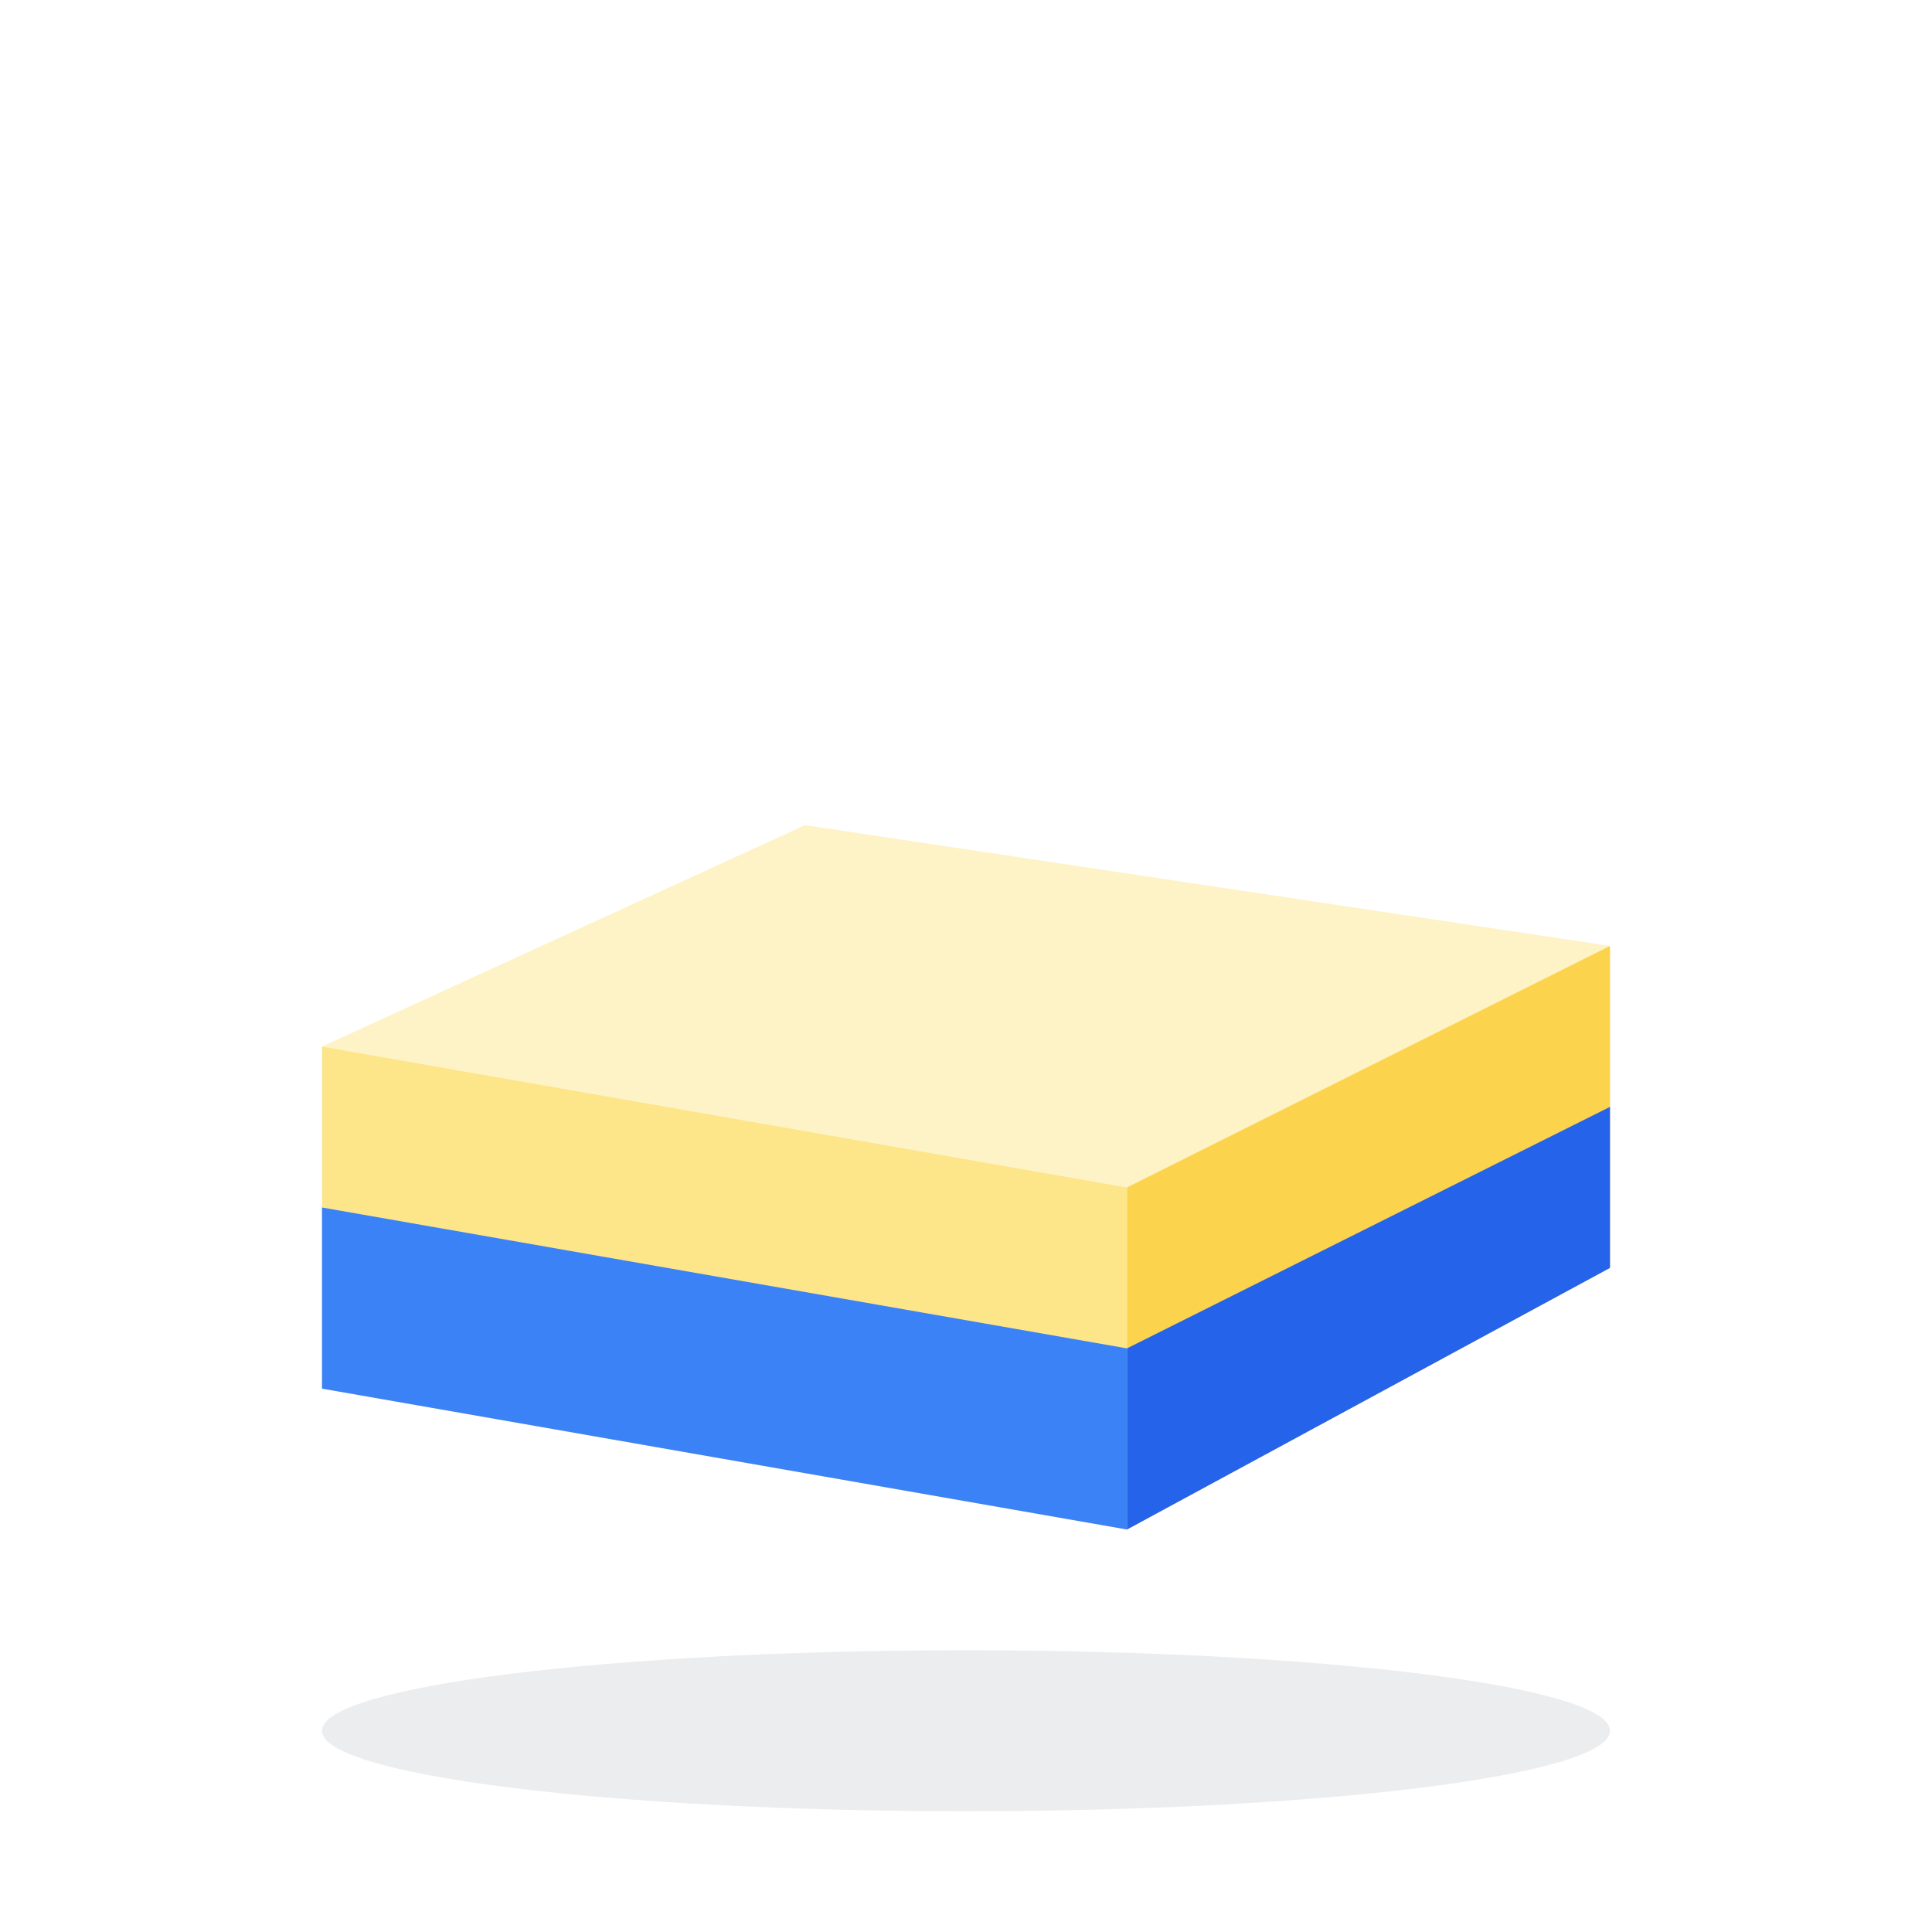
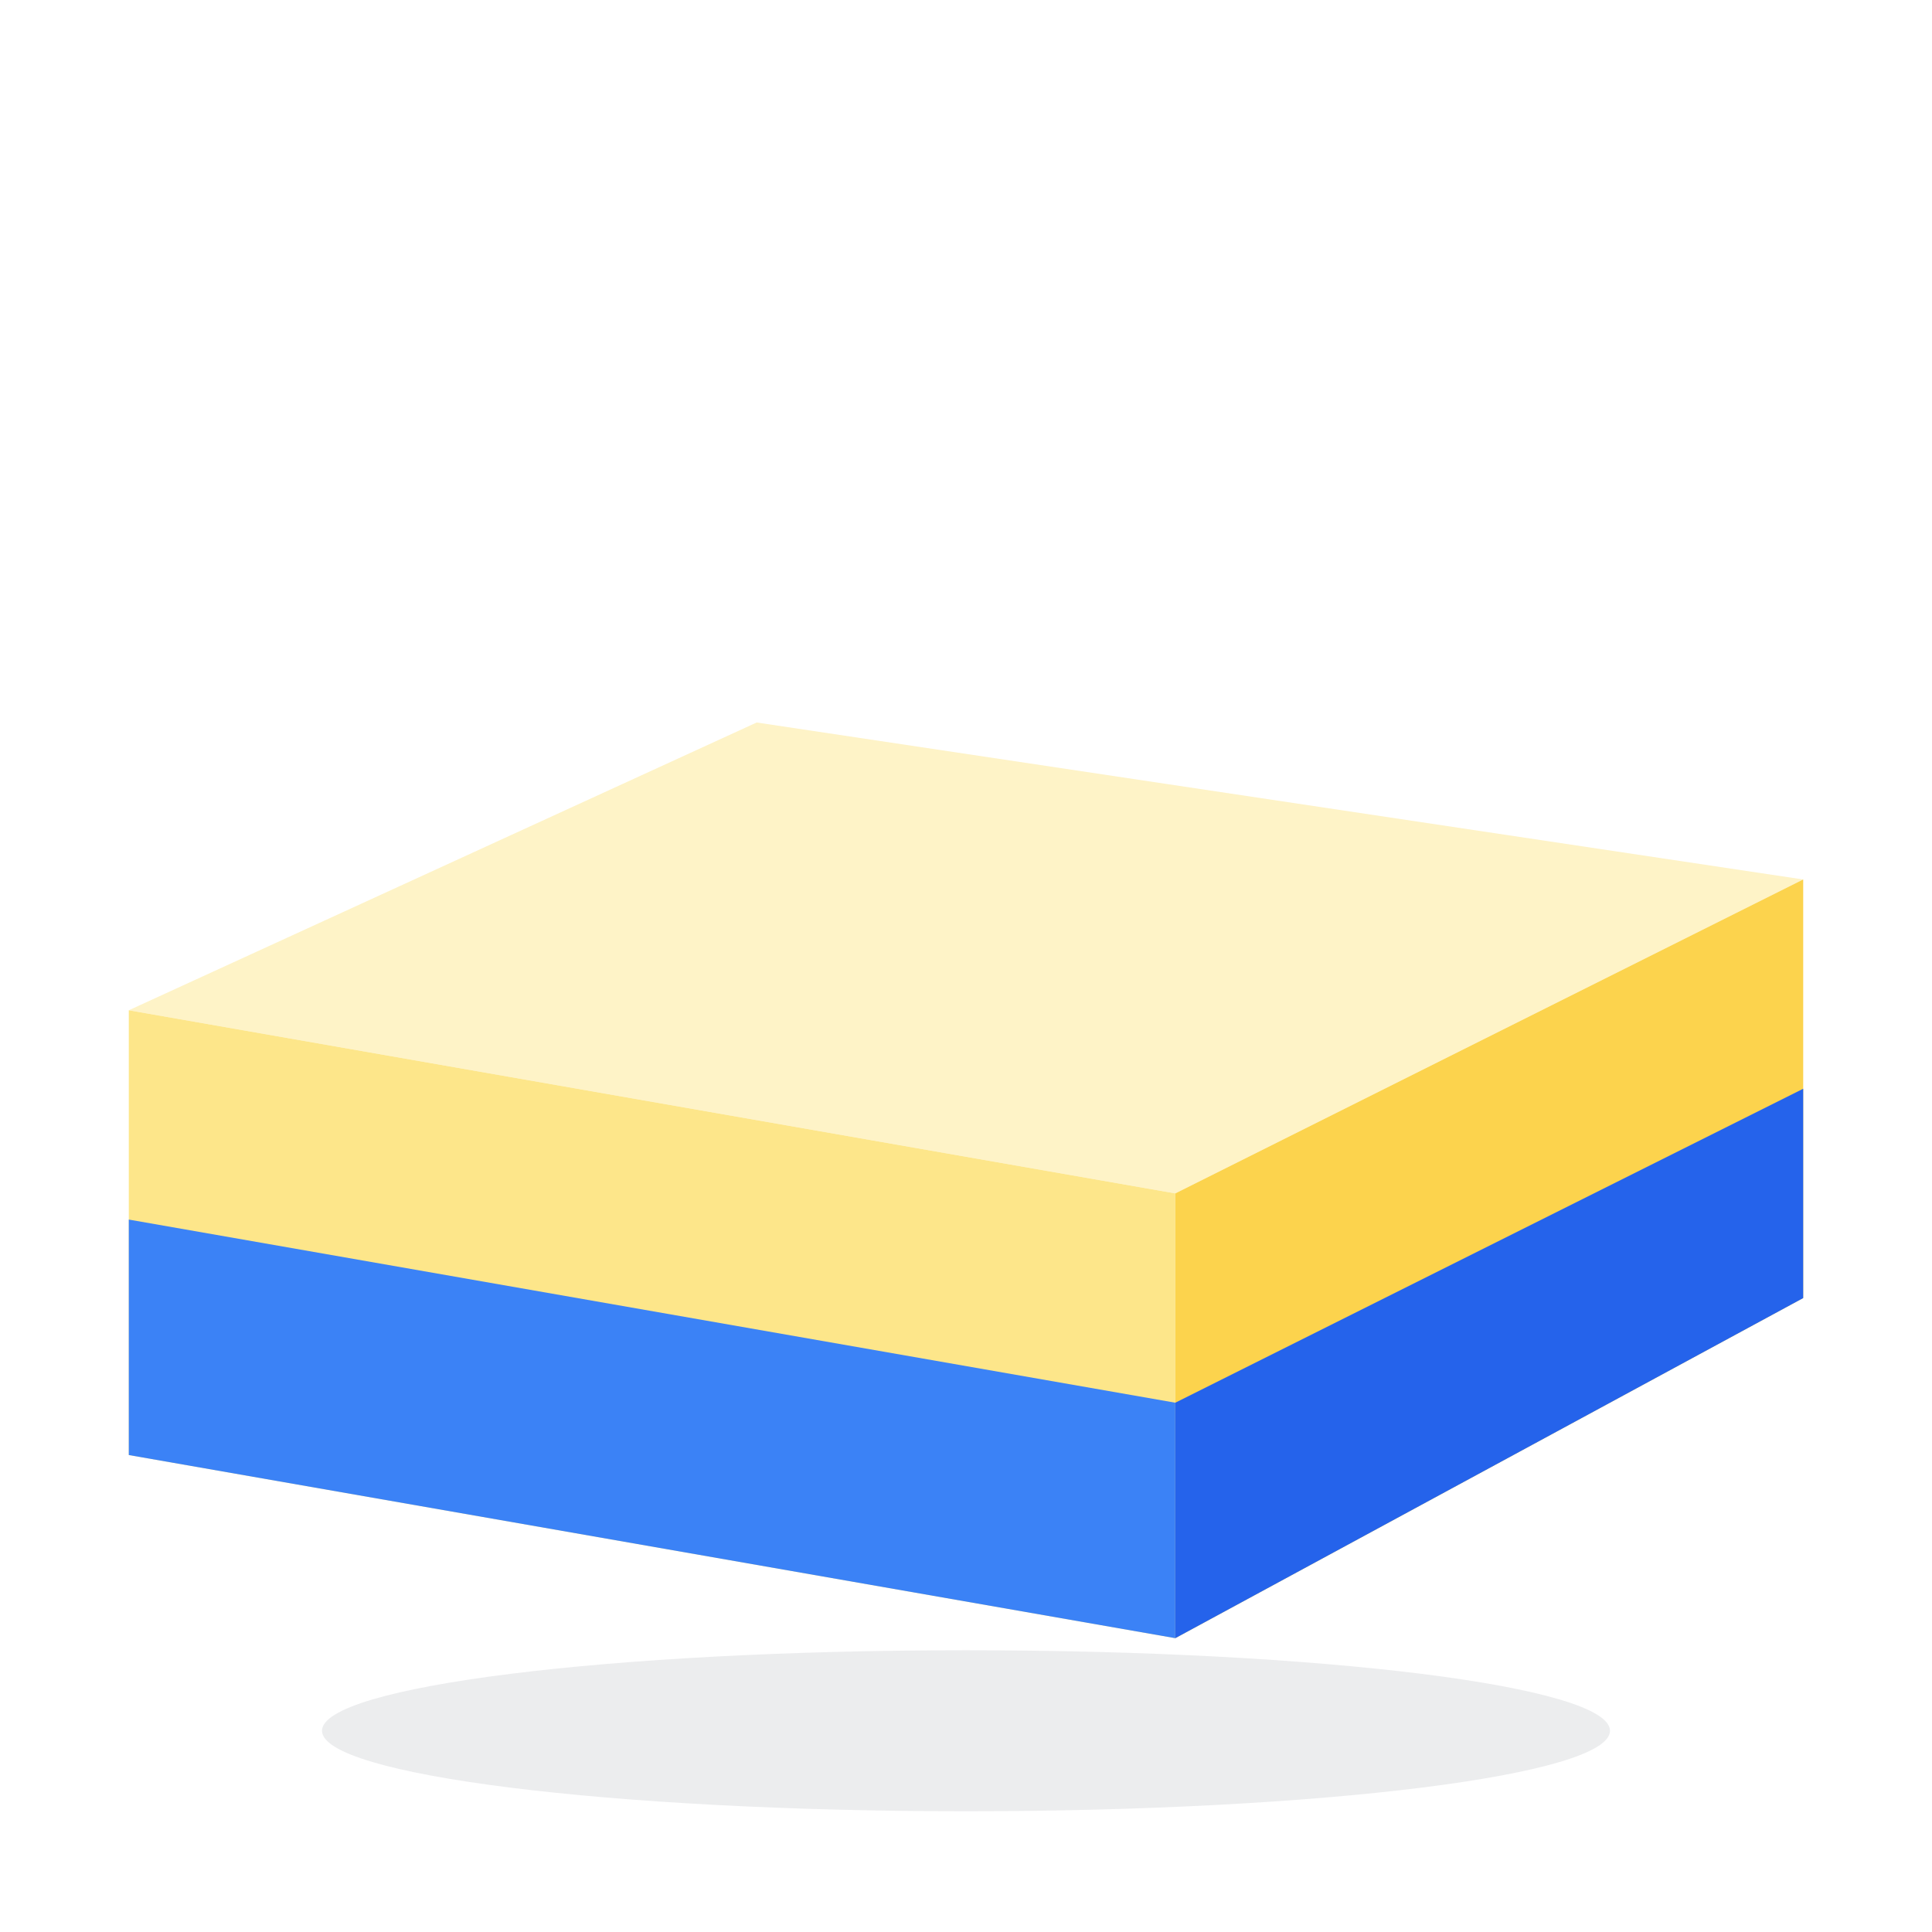
<svg xmlns="http://www.w3.org/2000/svg" viewBox="0 0 96 96" width="96" height="96">
  <ellipse cx="48" cy="86" rx="32" ry="4" fill="#0F172A" opacity=".08" />
-   <path d="M16 52 40 41l40 6-24 12z" fill="#FEF3C7" />
-   <path d="M16 52l40 7v17l-40-7z" fill="#FDE68A" />
-   <path d="M56 59l24-12v16L56 76z" fill="#FCD34D" />
-   <path d="M16 60l40 7v9l-40-7z" fill="#3B82F6" />
-   <path d="M56 67l24-12v8L56 76z" fill="#2563EB" />
+   <g transform="translate(48 58) scale(1.3) translate(-48 -58)">
+     <path d="M16 52 40 41l40 6-24 12z" fill="#FEF3C7" />
+     <path d="M16 52l40 7v17l-40-7z" fill="#FDE68A" />
+     <path d="M56 59l24-12v16L56 76z" fill="#FCD34D" />
+     <path d="M16 60l40 7v9l-40-7z" fill="#3B82F6" />
+     <path d="M56 67l24-12v8L56 76z" fill="#2563EB" />
+   </g>
</svg>
